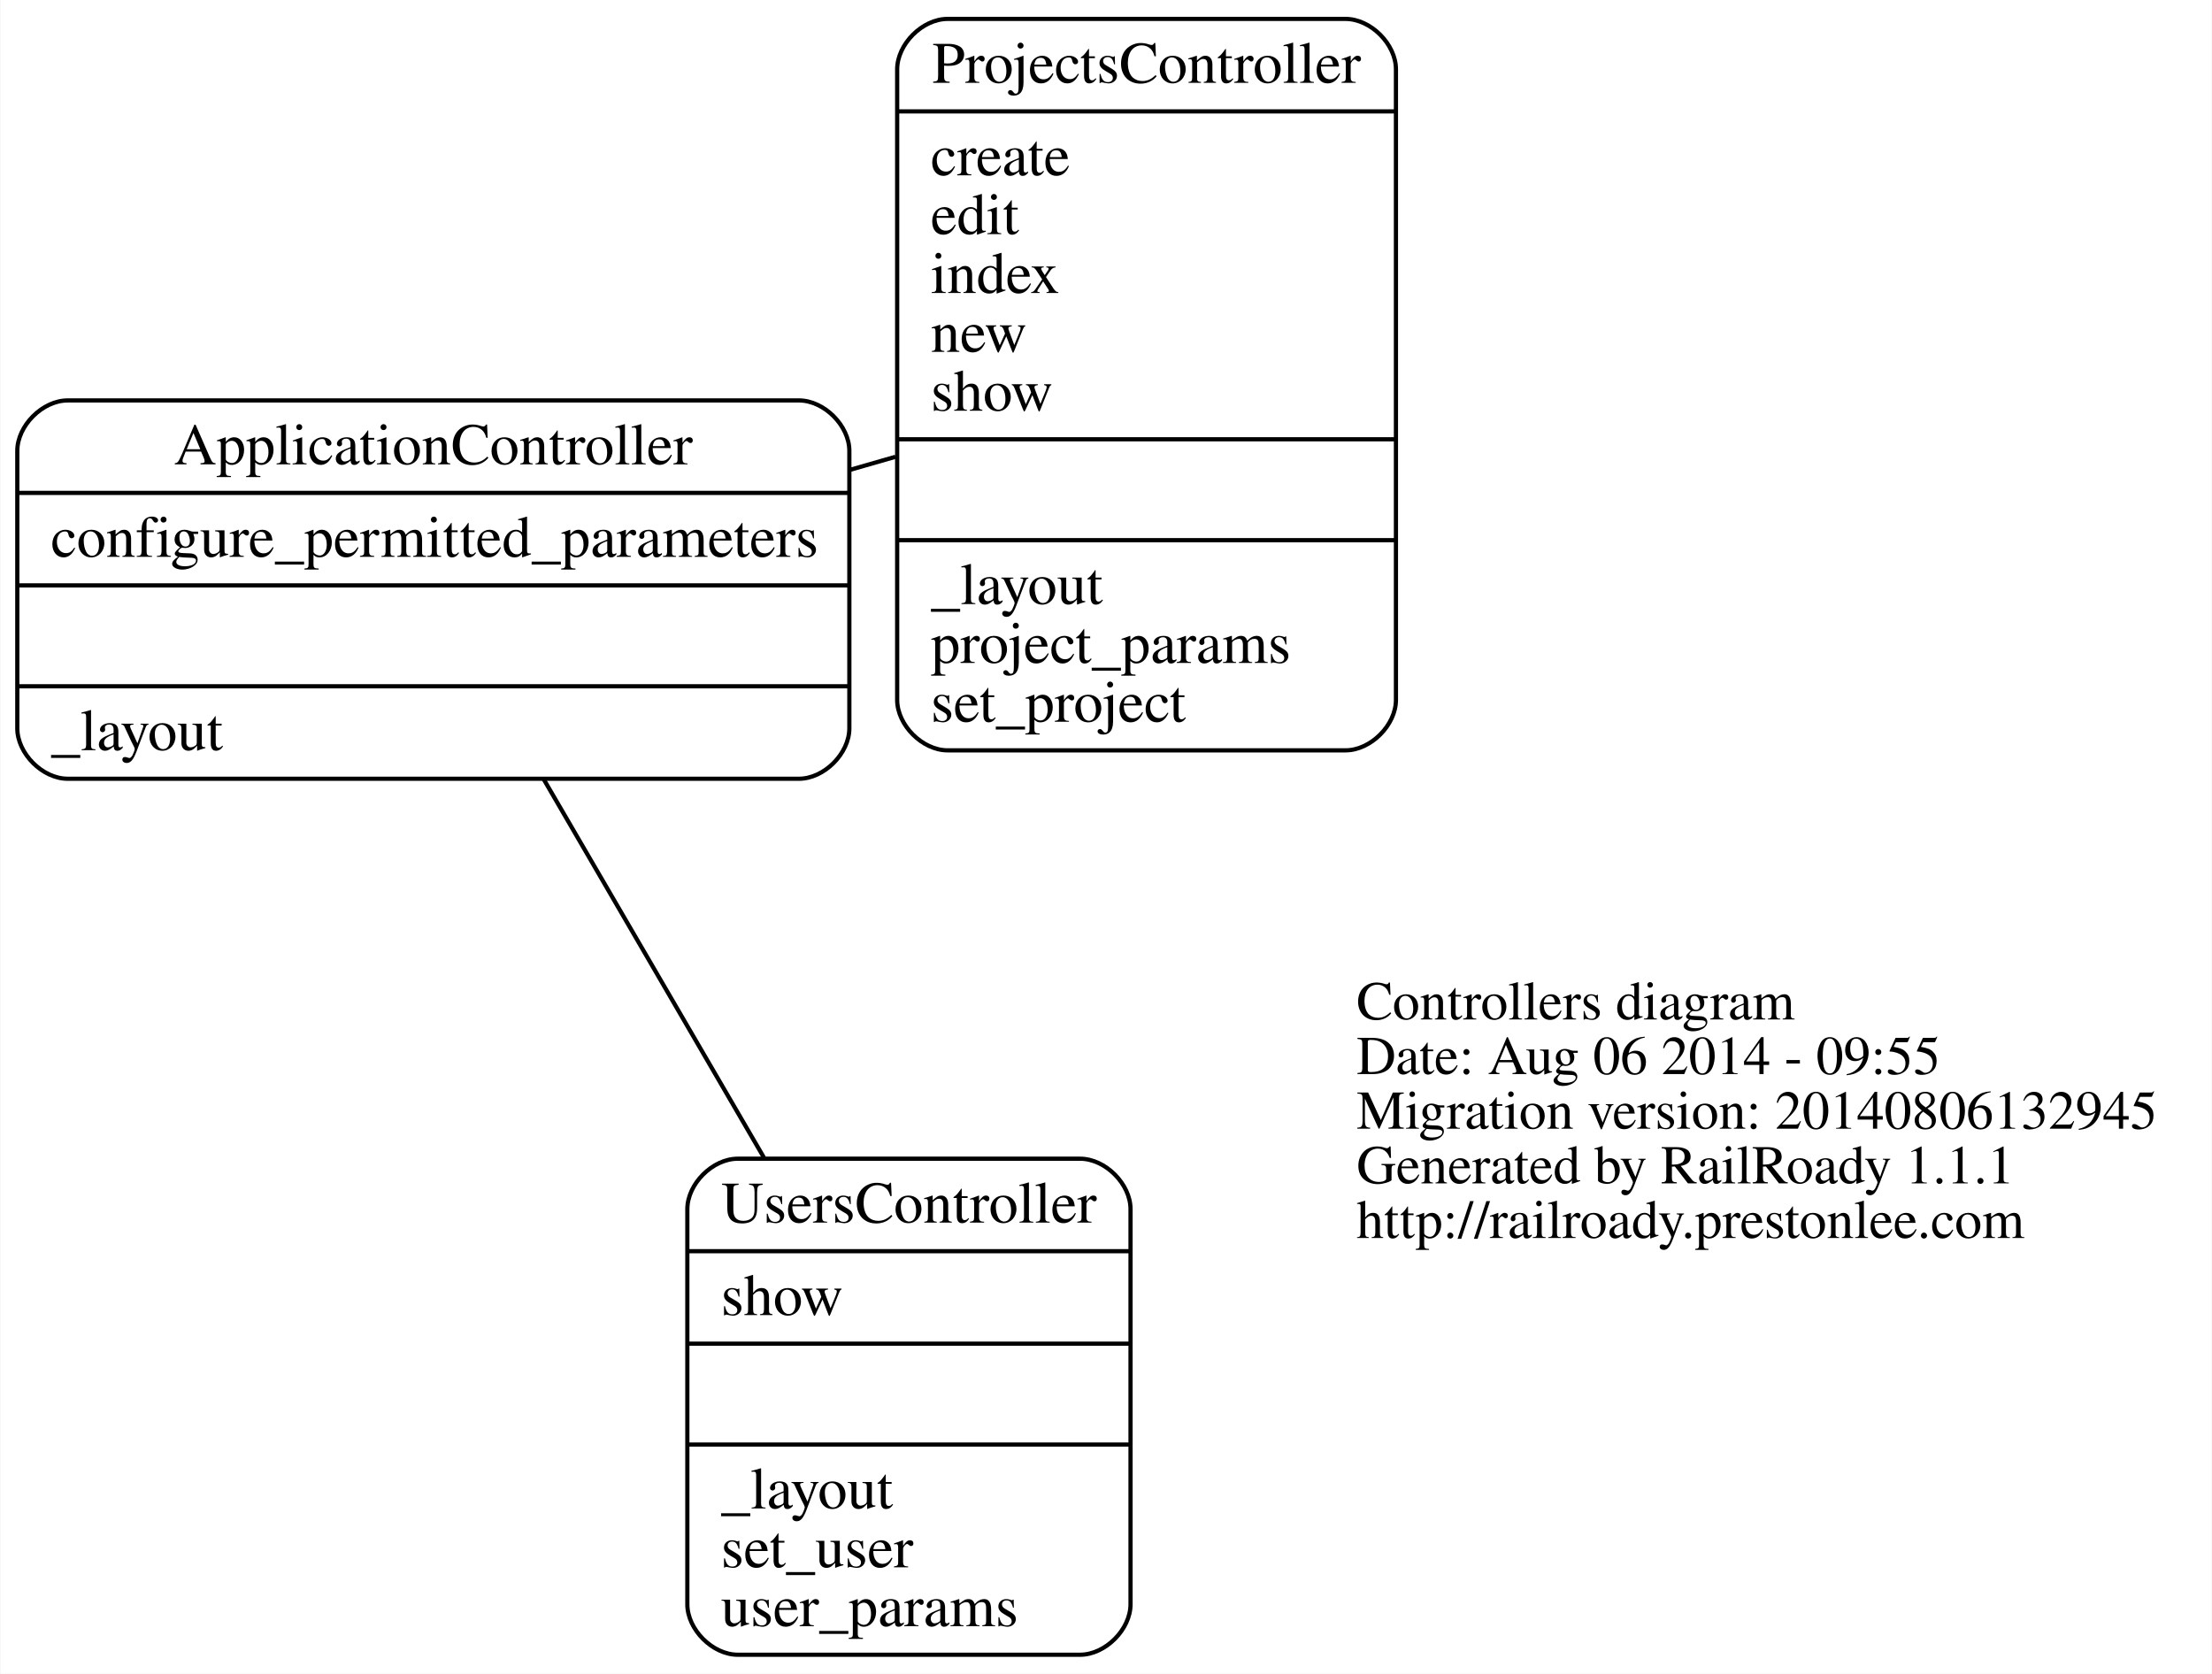
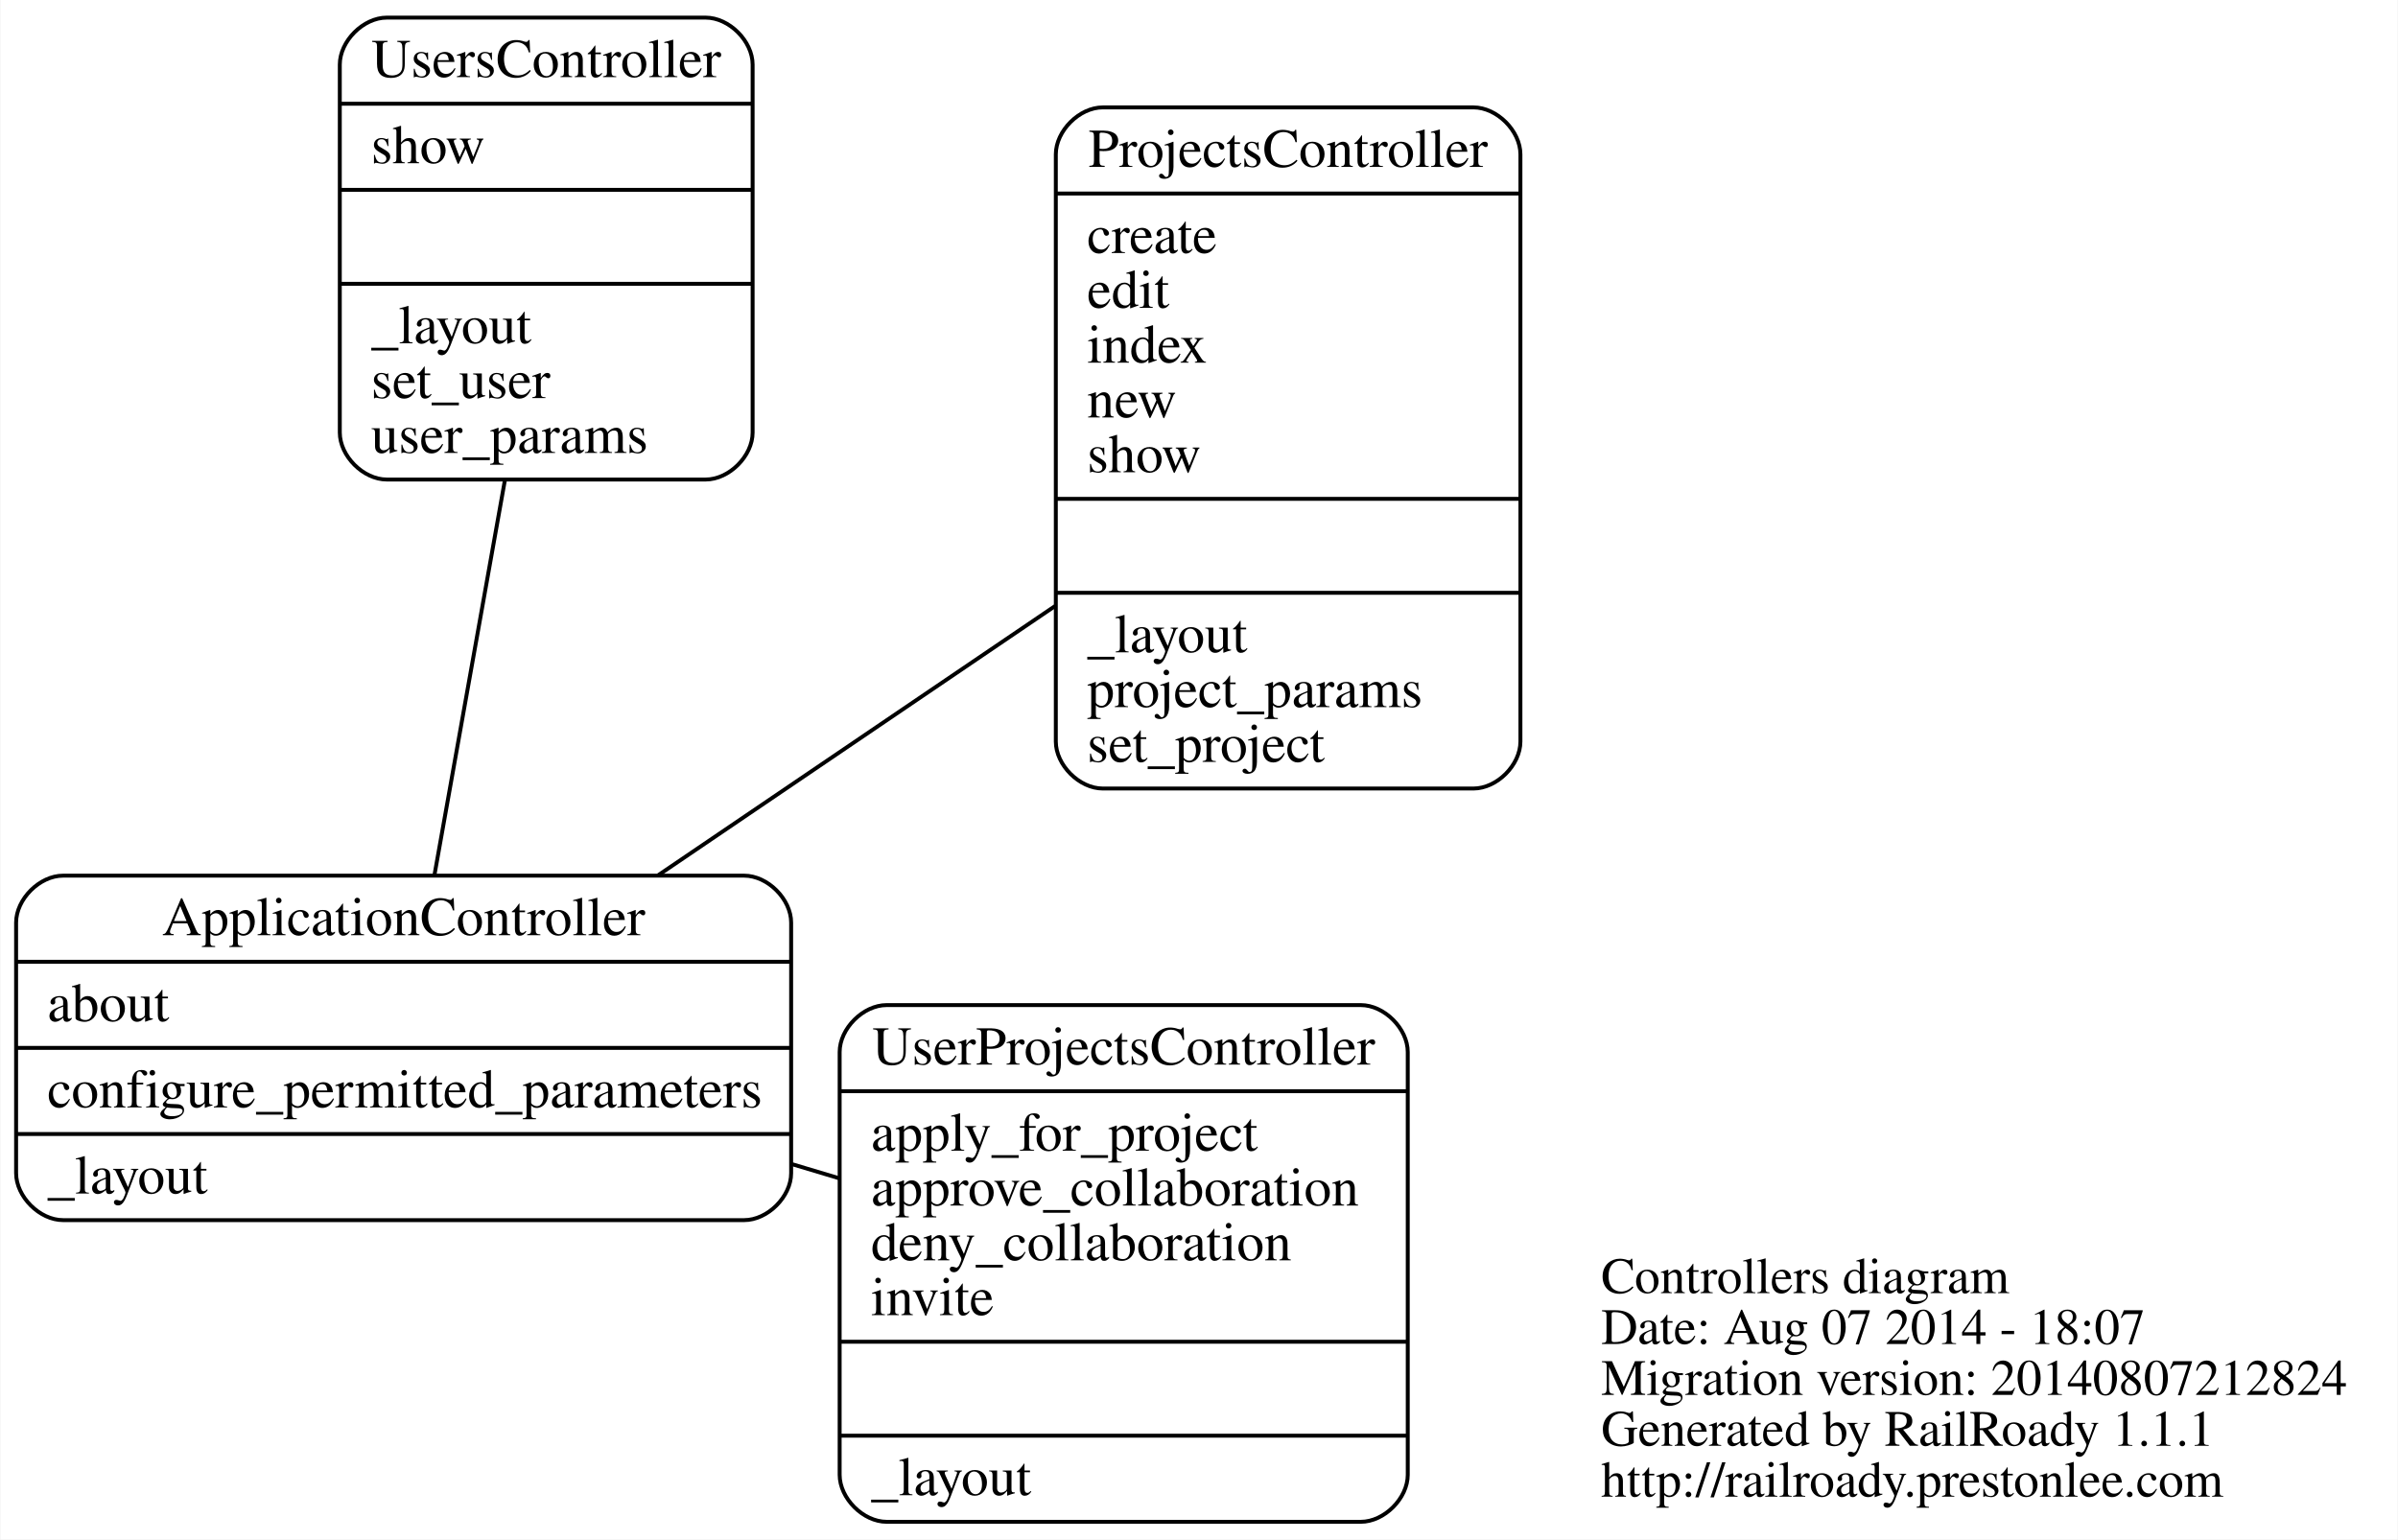
- <svg xmlns="http://www.w3.org/2000/svg" width="526pt" height="398pt" viewBox="0.00 0.00 525.97 398.15">
-   <g id="graph0" class="graph" transform="scale(1 1) rotate(0) translate(190.284 177.61)">
-     <polygon fill="white" stroke="none" points="-190.284,220.535 -190.284,-177.61 335.688,-177.61 335.688,220.535 -190.284,220.535" />
+ <svg xmlns="http://www.w3.org/2000/svg" width="612pt" height="393pt" viewBox="0.00 0.00 612.18 393.26">
+   <g id="graph0" class="graph" transform="scale(1 1) rotate(0) translate(202.491 191.434)">
+     <polygon fill="white" stroke="none" points="-202.491,201.826 -202.491,-191.434 409.688,-191.434 409.688,201.826 -202.491,201.826" />
    <g id="node1" class="node">
-       <text text-anchor="start" x="132.312" y="64.9" font-family="Times,serif" font-size="13.00">Controllers diagram</text>
-       <text text-anchor="start" x="132.312" y="77.9" font-family="Times,serif" font-size="13.00">Date: Aug 06 2014 - 09:55</text>
-       <text text-anchor="start" x="132.312" y="90.9" font-family="Times,serif" font-size="13.00">Migration version: 20140806132945</text>
-       <text text-anchor="start" x="132.312" y="103.9" font-family="Times,serif" font-size="13.00">Generated by RailRoady 1.1.1</text>
-       <text text-anchor="start" x="132.312" y="116.9" font-family="Times,serif" font-size="13.00">http://railroady.prestonlee.com</text>
+       <text text-anchor="start" x="206.312" y="138.9" font-family="Times,serif" font-size="13.00">Controllers diagram</text>
+       <text text-anchor="start" x="206.312" y="151.9" font-family="Times,serif" font-size="13.00">Date: Aug 07 2014 - 18:07</text>
+       <text text-anchor="start" x="206.312" y="164.9" font-family="Times,serif" font-size="13.00">Migration version: 20140807212824</text>
+       <text text-anchor="start" x="206.312" y="177.9" font-family="Times,serif" font-size="13.00">Generated by RailRoady 1.1.1</text>
+       <text text-anchor="start" x="206.312" y="190.9" font-family="Times,serif" font-size="13.00">http://railroady.prestonlee.com</text>
    </g>
    <g id="node2" class="node">
-       <path fill="none" stroke="black" d="M-174.284,7.647C-174.284,7.647 -0.353,7.647 -0.353,7.647 5.647,7.647 11.647,1.647 11.647,-4.353 11.647,-4.353 11.647,-70.353 11.647,-70.353 11.647,-76.353 5.647,-82.353 -0.353,-82.353 -0.353,-82.353 -174.284,-82.353 -174.284,-82.353 -180.284,-82.353 -186.284,-76.353 -186.284,-70.353 -186.284,-70.353 -186.284,-4.353 -186.284,-4.353 -186.284,1.647 -180.284,7.647 -174.284,7.647" />
-       <text text-anchor="middle" x="-87.319" y="-67.153" font-family="Times,serif" font-size="14.00">ApplicationController</text>
-       <polyline fill="none" stroke="black" points="-186.284,-60.353 11.647,-60.353 " />
-       <text text-anchor="start" x="-178.284" y="-45.153" font-family="Times,serif" font-size="14.00">configure_permitted_parameters</text>
-       <polyline fill="none" stroke="black" points="-186.284,-38.353 11.647,-38.353 " />
-       <polyline fill="none" stroke="black" points="-186.284,-14.353 11.647,-14.353 " />
-       <text text-anchor="start" x="-178.284" y="0.847" font-family="Times,serif" font-size="14.00">_layout</text>
+       <path fill="none" stroke="black" d="M-186.491,120.26C-186.491,120.26 -12.56,120.26 -12.56,120.26 -6.56,120.26 -0.56,114.26 -0.56,108.26 -0.56,108.26 -0.56,44.26 -0.56,44.26 -0.56,38.26 -6.56,32.26 -12.56,32.26 -12.56,32.26 -186.491,32.26 -186.491,32.26 -192.491,32.26 -198.491,38.26 -198.491,44.26 -198.491,44.26 -198.491,108.26 -198.491,108.26 -198.491,114.26 -192.491,120.26 -186.491,120.26" />
+       <text text-anchor="middle" x="-99.525" y="47.46" font-family="Times,serif" font-size="14.00">ApplicationController</text>
+       <polyline fill="none" stroke="black" points="-198.491,54.26 -0.56,54.26 " />
+       <text text-anchor="start" x="-190.491" y="69.46" font-family="Times,serif" font-size="14.00">about</text>
+       <polyline fill="none" stroke="black" points="-198.491,76.26 -0.56,76.26 " />
+       <text text-anchor="start" x="-190.491" y="91.46" font-family="Times,serif" font-size="14.00">configure_permitted_parameters</text>
+       <polyline fill="none" stroke="black" points="-198.491,98.26 -0.56,98.26 " />
+       <text text-anchor="start" x="-190.491" y="113.46" font-family="Times,serif" font-size="14.00">_layout</text>
    </g>
    <g id="node3" class="node">
-       <path fill="none" stroke="black" d="M35.025,0.89C35.025,0.89 129.673,0.89 129.673,0.89 135.673,0.89 141.673,-5.11 141.673,-11.11 141.673,-11.11 141.673,-161.11 141.673,-161.11 141.673,-167.11 135.673,-173.11 129.673,-173.11 129.673,-173.11 35.025,-173.11 35.025,-173.11 29.024,-173.11 23.024,-167.11 23.024,-161.11 23.024,-161.11 23.024,-11.11 23.024,-11.11 23.024,-5.11 29.024,0.89 35.025,0.89" />
-       <text text-anchor="middle" x="82.349" y="-157.91" font-family="Times,serif" font-size="14.00">ProjectsController</text>
-       <polyline fill="none" stroke="black" points="23.024,-151.11 141.673,-151.11 " />
-       <text text-anchor="start" x="31.024" y="-135.91" font-family="Times,serif" font-size="14.00">create</text>
-       <text text-anchor="start" x="31.024" y="-121.91" font-family="Times,serif" font-size="14.00">edit</text>
-       <text text-anchor="start" x="31.024" y="-107.91" font-family="Times,serif" font-size="14.00">index</text>
-       <text text-anchor="start" x="31.024" y="-93.91" font-family="Times,serif" font-size="14.00">new</text>
-       <text text-anchor="start" x="31.024" y="-79.91" font-family="Times,serif" font-size="14.00">show</text>
-       <polyline fill="none" stroke="black" points="23.024,-73.11 141.673,-73.11 " />
-       <polyline fill="none" stroke="black" points="23.024,-49.11 141.673,-49.11 " />
-       <text text-anchor="start" x="31.024" y="-33.91" font-family="Times,serif" font-size="14.00">_layout</text>
-       <text text-anchor="start" x="31.024" y="-19.91" font-family="Times,serif" font-size="14.00">project_params</text>
-       <text text-anchor="start" x="31.024" y="-5.91" font-family="Times,serif" font-size="14.00">set_project</text>
+       <path fill="none" stroke="black" d="M79.034,10.002C79.034,10.002 173.682,10.002 173.682,10.002 179.682,10.002 185.682,4.002 185.682,-1.998 185.682,-1.998 185.682,-151.998 185.682,-151.998 185.682,-157.998 179.682,-163.998 173.682,-163.998 173.682,-163.998 79.034,-163.998 79.034,-163.998 73.034,-163.998 67.034,-157.998 67.034,-151.998 67.034,-151.998 67.034,-1.998 67.034,-1.998 67.034,4.002 73.034,10.002 79.034,10.002" />
+       <text text-anchor="middle" x="126.358" y="-148.798" font-family="Times,serif" font-size="14.00">ProjectsController</text>
+       <polyline fill="none" stroke="black" points="67.034,-141.998 185.682,-141.998 " />
+       <text text-anchor="start" x="75.034" y="-126.798" font-family="Times,serif" font-size="14.00">create</text>
+       <text text-anchor="start" x="75.034" y="-112.798" font-family="Times,serif" font-size="14.00">edit</text>
+       <text text-anchor="start" x="75.034" y="-98.798" font-family="Times,serif" font-size="14.00">index</text>
+       <text text-anchor="start" x="75.034" y="-84.798" font-family="Times,serif" font-size="14.00">new</text>
+       <text text-anchor="start" x="75.034" y="-70.798" font-family="Times,serif" font-size="14.00">show</text>
+       <polyline fill="none" stroke="black" points="67.034,-63.998 185.682,-63.998 " />
+       <polyline fill="none" stroke="black" points="67.034,-39.998 185.682,-39.998 " />
+       <text text-anchor="start" x="75.034" y="-24.798" font-family="Times,serif" font-size="14.00">_layout</text>
+       <text text-anchor="start" x="75.034" y="-10.798" font-family="Times,serif" font-size="14.00">project_params</text>
+       <text text-anchor="start" x="75.034" y="3.202" font-family="Times,serif" font-size="14.00">set_project</text>
    </g>
    <g id="edge1" class="edge">
-       <path fill="none" stroke="black" d="M11.868,-65.856C15.494,-66.898 19.084,-67.93 22.611,-68.943" />
+       <path fill="none" stroke="black" d="M-34.494,32.137C-2.562,10.472 35.641,-15.448 66.803,-36.59" />
    </g>
    <g id="node4" class="node">
-       <path fill="none" stroke="black" d="M-14.893,216.035C-14.893,216.035 66.535,216.035 66.535,216.035 72.535,216.035 78.535,210.035 78.535,204.035 78.535,204.035 78.535,110.035 78.535,110.035 78.535,104.035 72.535,98.035 66.535,98.035 66.535,98.035 -14.893,98.035 -14.893,98.035 -20.893,98.035 -26.893,104.035 -26.893,110.035 -26.893,110.035 -26.893,204.035 -26.893,204.035 -26.893,210.035 -20.893,216.035 -14.893,216.035" />
-       <text text-anchor="middle" x="25.821" y="113.235" font-family="Times,serif" font-size="14.00">UsersController</text>
-       <polyline fill="none" stroke="black" points="-26.893,120.035 78.535,120.035 " />
-       <text text-anchor="start" x="-18.893" y="135.235" font-family="Times,serif" font-size="14.00">show</text>
-       <polyline fill="none" stroke="black" points="-26.893,142.035 78.535,142.035 " />
-       <polyline fill="none" stroke="black" points="-26.893,166.035 78.535,166.035 " />
-       <text text-anchor="start" x="-18.893" y="181.235" font-family="Times,serif" font-size="14.00">_layout</text>
-       <text text-anchor="start" x="-18.893" y="195.235" font-family="Times,serif" font-size="14.00">set_user</text>
-       <text text-anchor="start" x="-18.893" y="209.235" font-family="Times,serif" font-size="14.00">user_params</text>
+       <path fill="none" stroke="black" d="M23.828,197.326C23.828,197.326 144.911,197.326 144.911,197.326 150.911,197.326 156.911,191.326 156.911,185.326 156.911,185.326 156.911,77.326 156.911,77.326 156.911,71.326 150.911,65.326 144.911,65.326 144.911,65.326 23.828,65.326 23.828,65.326 17.828,65.326 11.828,71.326 11.828,77.326 11.828,77.326 11.828,185.326 11.828,185.326 11.828,191.326 17.828,197.326 23.828,197.326" />
+       <text text-anchor="middle" x="84.37" y="80.526" font-family="Times,serif" font-size="14.00">UserProjectsController</text>
+       <polyline fill="none" stroke="black" points="11.828,87.326 156.911,87.326 " />
+       <text text-anchor="start" x="19.828" y="102.526" font-family="Times,serif" font-size="14.00">apply_for_project</text>
+       <text text-anchor="start" x="19.828" y="116.526" font-family="Times,serif" font-size="14.00">approve_collaboration</text>
+       <text text-anchor="start" x="19.828" y="130.526" font-family="Times,serif" font-size="14.00">deny_collaboration</text>
+       <text text-anchor="start" x="19.828" y="144.526" font-family="Times,serif" font-size="14.00">invite</text>
+       <polyline fill="none" stroke="black" points="11.828,151.326 156.911,151.326 " />
+       <polyline fill="none" stroke="black" points="11.828,175.326 156.911,175.326 " />
+       <text text-anchor="start" x="19.828" y="190.526" font-family="Times,serif" font-size="14.00">_layout</text>
    </g>
    <g id="edge2" class="edge">
-       <path fill="none" stroke="black" d="M-61.078,7.732C-45.476,34.538 -25.505,68.851 -8.643,97.822" />
+       <path fill="none" stroke="black" d="M-0.311,105.969C3.76,107.188 7.812,108.402 11.813,109.6" />
+     </g>
+     <g id="node5" class="node">
+       <path fill="none" stroke="black" d="M-103.825,-68.934C-103.825,-68.934 -22.397,-68.934 -22.397,-68.934 -16.397,-68.934 -10.397,-74.934 -10.397,-80.934 -10.397,-80.934 -10.397,-174.934 -10.397,-174.934 -10.397,-180.934 -16.397,-186.934 -22.397,-186.934 -22.397,-186.934 -103.825,-186.934 -103.825,-186.934 -109.825,-186.934 -115.825,-180.934 -115.825,-174.934 -115.825,-174.934 -115.825,-80.934 -115.825,-80.934 -115.825,-74.934 -109.825,-68.934 -103.825,-68.934" />
+       <text text-anchor="middle" x="-63.111" y="-171.734" font-family="Times,serif" font-size="14.00">UsersController</text>
+       <polyline fill="none" stroke="black" points="-115.825,-164.934 -10.397,-164.934 " />
+       <text text-anchor="start" x="-107.825" y="-149.734" font-family="Times,serif" font-size="14.00">show</text>
+       <polyline fill="none" stroke="black" points="-115.825,-142.934 -10.397,-142.934 " />
+       <polyline fill="none" stroke="black" points="-115.825,-118.934 -10.397,-118.934 " />
+       <text text-anchor="start" x="-107.825" y="-103.734" font-family="Times,serif" font-size="14.00">_layout</text>
+       <text text-anchor="start" x="-107.825" y="-89.734" font-family="Times,serif" font-size="14.00">set_user</text>
+       <text text-anchor="start" x="-107.825" y="-75.734" font-family="Times,serif" font-size="14.00">user_params</text>
+     </g>
+     <g id="edge3" class="edge">
+       <path fill="none" stroke="black" d="M-91.669,32.205C-86.4,2.66 -79.4,-36.595 -73.648,-68.845" />
    </g>
  </g>
</svg>
